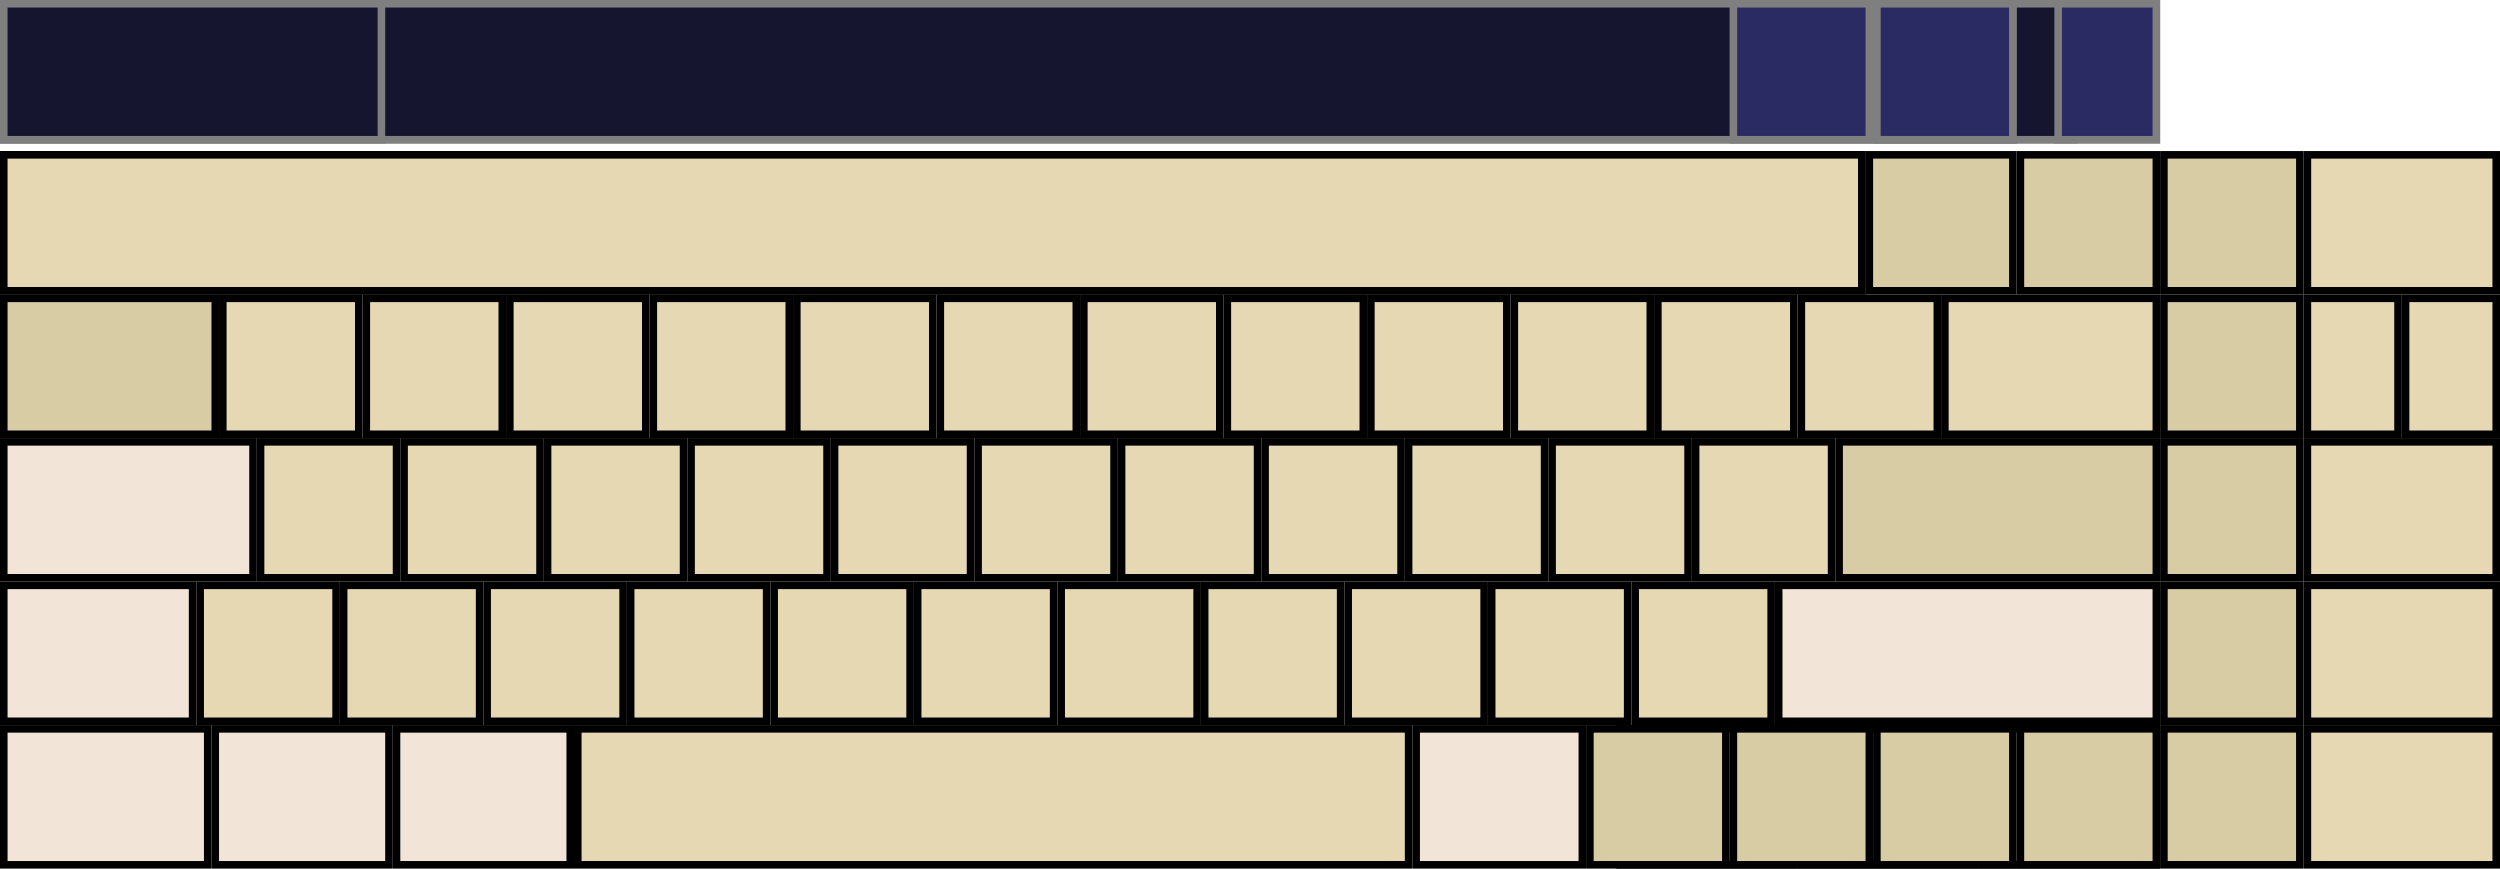
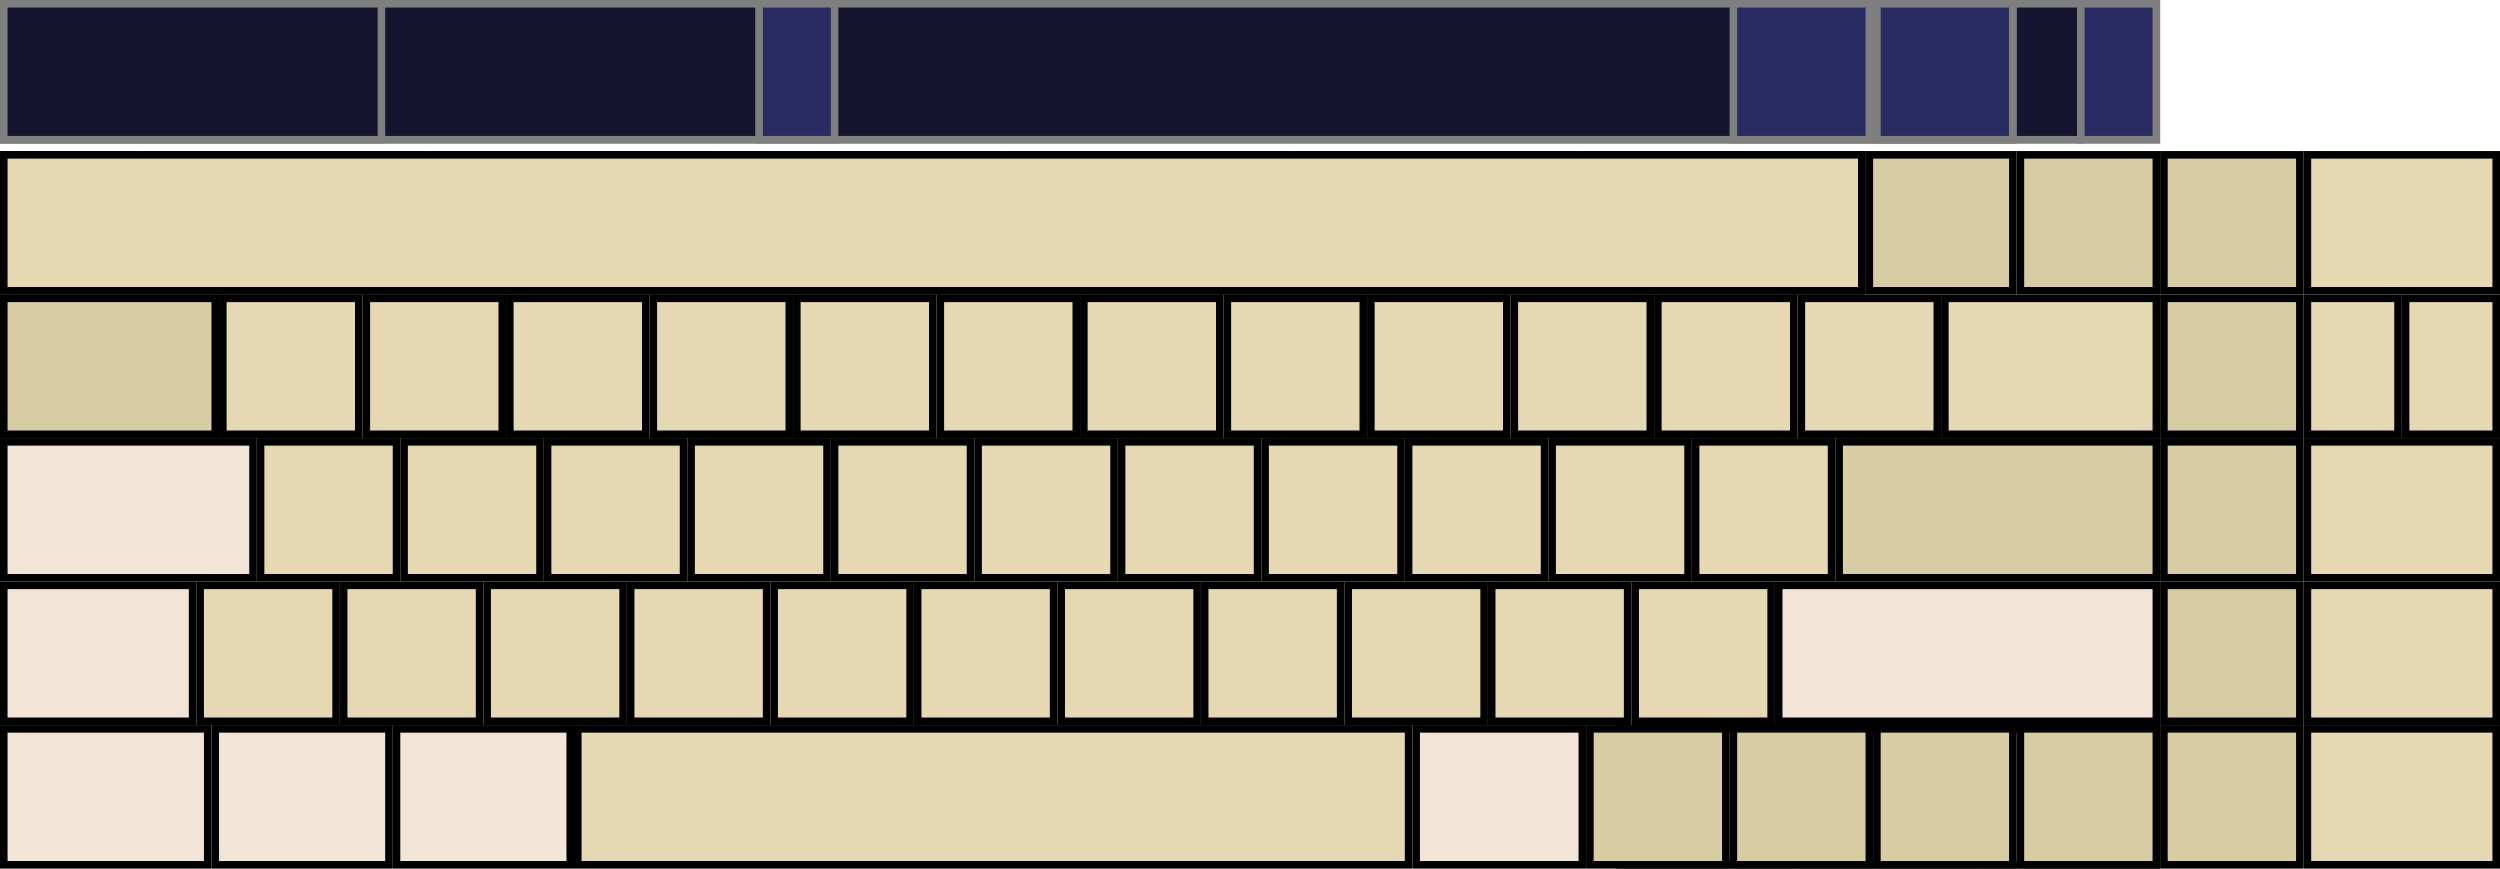
<svg xmlns="http://www.w3.org/2000/svg" id="svg2" height="115" width="331" version="1.0">
  <defs id="defs90" />
  <rect id="wordlistbar" height="18" width="285" y="0.5" x="0.5" style="fill:#151530;stroke:#7f7f7f;stroke-width:1" />
-   <rect id="wordlistbg" height="18" width="274" y="0.5" x="0.5" style="fill:#151530;stroke:#7f7f7f;stroke-width:1" />
+   <rect id="wordlistbg" height="18" width="275" y="0.5" x="0.5" style="fill:#151530;stroke:#7f7f7f;stroke-width:1" />
  <rect id="word" height="18" width="50" y="0.5" x="0.5" style="fill:#151530;stroke:#7f7f7f;stroke-width:1" />
  <rect id="punctuation" height="18" width="18" y="0.5" x="229.5" style="fill:#2b2b63;stroke:#7f7f7f" />
  <rect id="stealthmode" height="18" width="18" y="0.5" x="248.5" style="fill:#2b2b63;stroke:#7f7f7f" />
  <rect id="learnmode" height="18" width="18" y="0.5" x="248.5" style="fill:#2b2b63;stroke:#7f7f7f" />
-   <rect id="dictionaries" height="18" width="13" y="0.5" x="272.5" style="fill:#2b2b63;stroke:#7f7f7f" />
+   <rect id="morecorrections" height="18" width="10" y="0.5" x="100.5" style="fill:#2b2b63;stroke:#7f7f7f" />
+   <rect id="dictionaries" height="18" width="10" y="0.5" x="275.5" style="fill:#2b2b63;stroke:#7f7f7f" />
  <rect id="AB01" style="fill:#e5d8b2;stroke:#000000" height="18" width="18" y="77.5" x="45.5" />
  <rect id="AE02" style="fill:#e5d8b2;stroke:#000000" height="18" width="18" y="20.5" x="38.5" />
  <rect id="AE03" style="fill:#e5d8b2;stroke:#000000" height="18" width="18" y="20.5" x="57.5" />
  <rect id="AD09" style="fill:#e5d8b2;stroke:#000000" height="18" width="18" y="39.5" x="181.5" />
  <rect id="AE01" style="fill:#e5d8b2;stroke:#000000" height="18" width="18" y="20.5" x="19.5" />
  <rect id="AE06" style="fill:#e5d8b2;stroke:#000000" height="18" width="18" y="20.5" x="114.5" />
  <rect id="AE07" style="fill:#e5d8b2;stroke:#000000" height="18" width="18" y="20.5" x="133.5" />
  <rect id="AE04" style="fill:#e5d8b2;stroke:#000000" height="18" width="18" y="20.5" x="76.5" />
  <rect id="AE05" style="fill:#e5d8b2;stroke:#000000" height="18" width="18" y="20.5" x="95.5" />
  <rect id="AD03" style="fill:#e5d8b2;stroke:#000000" height="18" width="18" y="39.5" x="67.5" />
  <rect id="AD02" style="fill:#e5d8b2;stroke:#000000" height="18" width="18" y="39.5" x="48.5" />
  <rect id="AD01" style="fill:#e5d8b2;stroke:#000000" height="18" width="18" y="39.5" x="29.5" />
  <rect id="AE09" style="fill:#e5d8b2;stroke:#000000" height="18" width="18" y="20.5" x="171.5" />
  <rect id="AD07" style="fill:#e5d8b2;stroke:#000000" height="18" width="18" y="39.5" x="143.5" />
  <rect id="AD06" style="fill:#e5d8b2;stroke:#000000" height="18" width="18" y="39.5" x="124.5" />
  <rect id="AD05" style="fill:#e5d8b2;stroke:#000000" height="18" width="18" y="39.5" x="105.5" />
  <rect id="AD04" style="fill:#e5d8b2;stroke:#000000" height="18" width="18" y="39.5" x="86.5" />
  <rect id="AB10" style="fill:#e5d8b2;stroke:#000000" height="18" width="18" y="77.5" x="216.5" />
  <rect id="AC11" style="fill:#e5d8b2;stroke:#000000" height="18" width="18" y="58.5" x="224.5" />
  <rect id="AC10" style="fill:#e5d8b2;stroke:#000000" height="18" width="18" y="58.5" x="205.5" />
  <rect id="TLDE" style="fill:#e5d8b2;stroke:#000000" height="18" width="18" y="20.5" x="0.5" />
  <rect id="LSGT" style="fill:#e5d8b2;stroke:#000000" height="18" width="18" y="77.5" x="26.5" />
  <rect id="BKSL" style="fill:#e5d8b2;stroke:#000000" height="18" width="28" y="39.5" x="257.5" />
  <rect id="AD10" style="fill:#e5d8b2;stroke:#000000" height="18" width="18" y="39.5" x="200.5" />
  <rect id="AD11" style="fill:#e5d8b2;stroke:#000000" height="18" width="18" y="39.5" x="219.5" />
  <rect id="AD12" style="fill:#e5d8b2;stroke:#000000" height="18" width="18" y="39.5" x="238.5" />
  <rect id="AB08" style="fill:#e5d8b2;stroke:#000000" height="18" width="18" y="77.5" x="178.5" />
  <rect id="AE11" style="fill:#e5d8b2;stroke:#000000" height="18" width="18" y="20.5" x="209.5" />
  <rect id="AE10" style="fill:#e5d8b2;stroke:#000000" height="18" width="18" y="20.5" x="190.5" />
  <rect id="AE12" style="fill:#e5d8b2;stroke:#000000" height="18" width="18" y="20.5" x="228.5" />
  <rect id="AC04" style="fill:#e5d8b2;stroke:#000000" height="18" width="18" y="58.5" x="91.5" />
  <rect id="AC05" style="fill:#e5d8b2;stroke:#000000" height="18" width="18" y="58.5" x="110.5" />
  <rect id="AC06" style="fill:#e5d8b2;stroke:#000000" height="18" width="18" y="58.5" x="129.5" />
  <rect id="AC07" style="fill:#e5d8b2;stroke:#000000" height="18" width="18" y="58.5" x="148.5" />
  <rect id="AB09" style="fill:#e5d8b2;stroke:#000000" height="18" width="18" y="77.5" x="197.5" />
  <rect id="AC01" style="fill:#e5d8b2;stroke:#000000" height="18" width="18" y="58.5" x="34.5" />
  <rect id="AC02" style="fill:#e5d8b2;stroke:#000000" height="18" width="18" y="58.5" x="53.5" />
  <rect id="AC03" style="fill:#e5d8b2;stroke:#000000" height="18" width="18" y="58.5" x="72.5" />
  <rect id="AB05" style="fill:#e5d8b2;stroke:#000000" height="18" width="18" y="77.5" x="121.5" />
  <rect id="AB04" style="fill:#e5d8b2;stroke:#000000" height="18" width="18" y="77.5" x="102.5" />
  <rect id="AE08" style="fill:#e5d8b2;stroke:#000000" height="18" width="18" y="20.5" x="152.5" />
  <rect id="AB06" style="fill:#e5d8b2;stroke:#000000" height="18" width="18" y="77.5" x="140.5" />
  <rect id="AC08" style="fill:#e5d8b2;stroke:#000000" height="18" width="18" y="58.5" x="167.5" />
  <rect id="AC09" style="fill:#e5d8b2;stroke:#000000" height="18" width="18" y="58.5" x="186.5" />
  <rect id="AB03" style="fill:#e5d8b2;stroke:#000000" height="18" width="18" y="77.5" x="83.5" />
  <rect id="AB02" style="fill:#e5d8b2;stroke:#000000" height="18" width="18" y="77.5" x="64.5" />
  <rect id="AD08" style="fill:#e5d8b2;stroke:#000000" height="18" width="18" y="39.5" x="162.5" />
  <rect id="AB07" style="fill:#e5d8b2;stroke:#000000" height="18" width="18" y="77.5" x="159.5" />
  <rect id="RCTL" style="fill:#f2e5d8;stroke:#000000" height="18" width="23" y="96.5" x="262.5" />
  <rect id="LCTL" style="fill:#f2e5d8;stroke:#000000" height="18" width="27" y="96.5" x="0.5" />
  <rect id="LALT" style="fill:#f2e5d8;stroke:#000000" height="18" width="23" y="96.5" x="52.5" />
  <rect id="MENU" style="fill:#d8cca5;stroke:#000000" height="18" width="23" y="96.5" x="238.5" />
  <rect id="RWIN" style="fill:#d8cca5;stroke:#000000" height="18" width="23" y="96.5" x="214.5" />
  <rect id="LWIN" style="fill:#f2e5d8;stroke:#000000" height="18" width="23" y="96.5" x="28.5" />
  <rect id="BKSP" style="fill:#d8cca5;stroke:#000000" height="18" width="19" y="20.5" x="247.5" />
  <rect id="DELE" style="fill:#d8cca5;stroke:#000000" height="18" width="18" y="20.5" x="267.5" />
  <rect id="TAB" style="fill:#d8cca5;stroke:#000000" height="18" width="28" y="39.5" x="0.5" />
  <rect id="CAPS" style="fill:#f2e5d8;stroke:#000000" height="18" width="33" y="58.5" x="0.5" />
  <rect id="RTRN" style="fill:#d8cca5;stroke:#000000" height="18" width="42" y="58.5" x="243.5" />
  <rect id="LFSH" style="fill:#f2e5d8;stroke:#000000" height="18" width="25" y="77.5" x="0.5" />
  <rect id="RTSH" style="fill:#f2e5d8;stroke:#000000" height="18" width="50" y="77.5" x="235.5" />
  <rect id="SPCE" style="fill:#e5d8b2;stroke:#000000" height="18" width="110" y="96.5" x="76.5" />
  <rect id="RALT" style="fill:#f2e5d8;stroke:#000000" height="18" width="22" y="96.5" x="187.5" />
  <rect id="LEFT" style="fill:#d8cca5;stroke:#000000" height="18" width="18" y="96.5" x="210.5" />
  <rect id="RGHT" style="fill:#d8cca5;stroke:#000000" height="18" width="18" y="96.5" x="229.5" />
  <rect id="UP" style="fill:#d8cca5;stroke:#000000" height="18" width="18" y="96.5" x="248.5" />
  <rect id="DOWN" style="fill:#d8cca5;stroke:#000000" height="18" width="18" y="96.5" x="267.5" />
  <rect id="middleclick" style="fill:#d8cca5;stroke:#000000" height="18" width="18" y="20.5" x="286.5" />
  <rect id="secondaryclick" style="fill:#d8cca5;stroke:#000000" height="18" width="18" y="39.5" x="286.5" />
  <rect id="doubleclick" style="fill:#d8cca5;stroke:#000000" height="18" width="18" y="58.5" x="286.5" />
  <rect id="dragclick" style="fill:#d8cca5;stroke:#000000" height="18" width="18" y="77.5" x="286.5" />
  <rect id="hoverclick" style="fill:#d8cca5;stroke:#000000" height="18" width="18" y="96.5" x="286.5" />
  <rect id="hide" style="fill:#e5d8b2;stroke:#000000" height="18" width="25" y="20.5" x="305.5" />
  <rect id="showclick" style="fill:#e5d8b2;stroke:#000000" height="18" width="12" y="39.5" x="305.5" />
  <rect id="move" style="fill:#e5d8b2;stroke:#000000" height="18" width="12" y="39.5" x="318.5" />
  <rect id="layer0" style="fill:#e5d8b2;stroke:#000000" height="18" width="25" y="58.5" x="305.5" />
  <rect id="layer1" style="fill:#e5d8b2;stroke:#000000" height="18" width="25" y="77.5" x="305.5" />
  <rect id="layer2" style="fill:#e5d8b2;stroke:#000000" height="18" width="25" y="96.5" x="305.5" />
  <rect id="inputline" style="fill:#e5d8b2;stroke:#000000;stroke-width:1" height="18" width="246" y="20.5" x="0.5" />
</svg>
